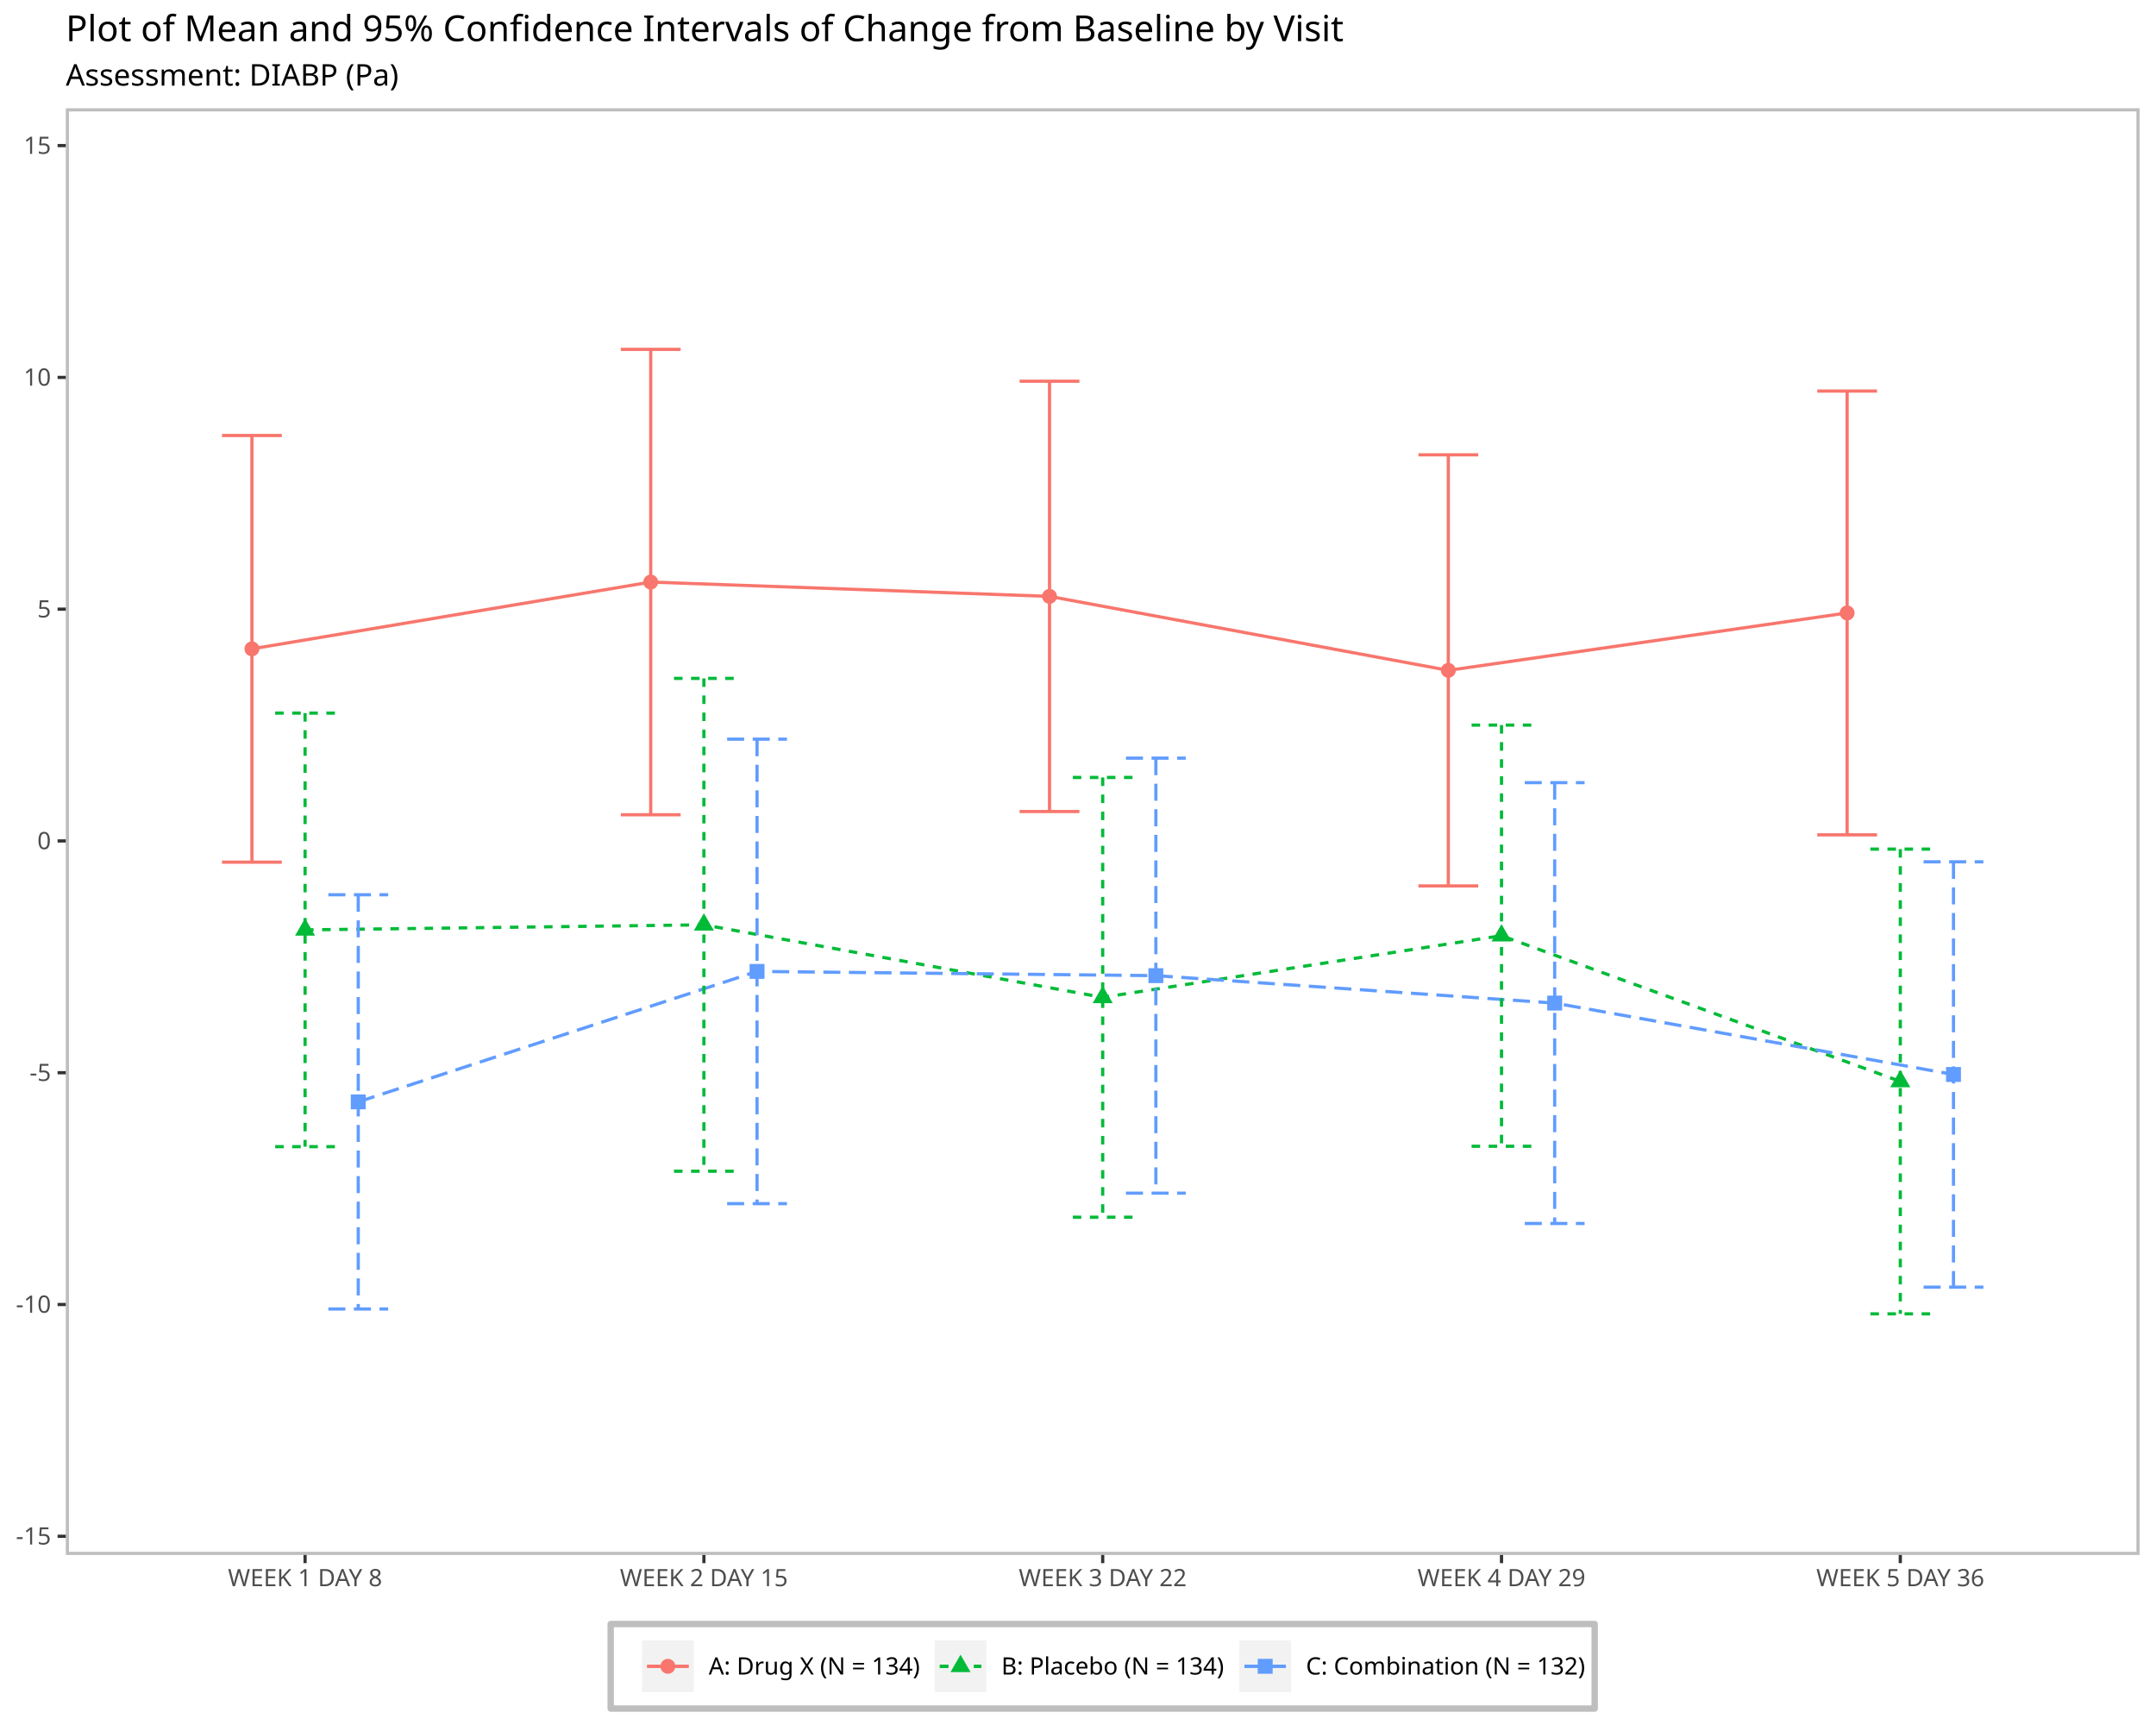
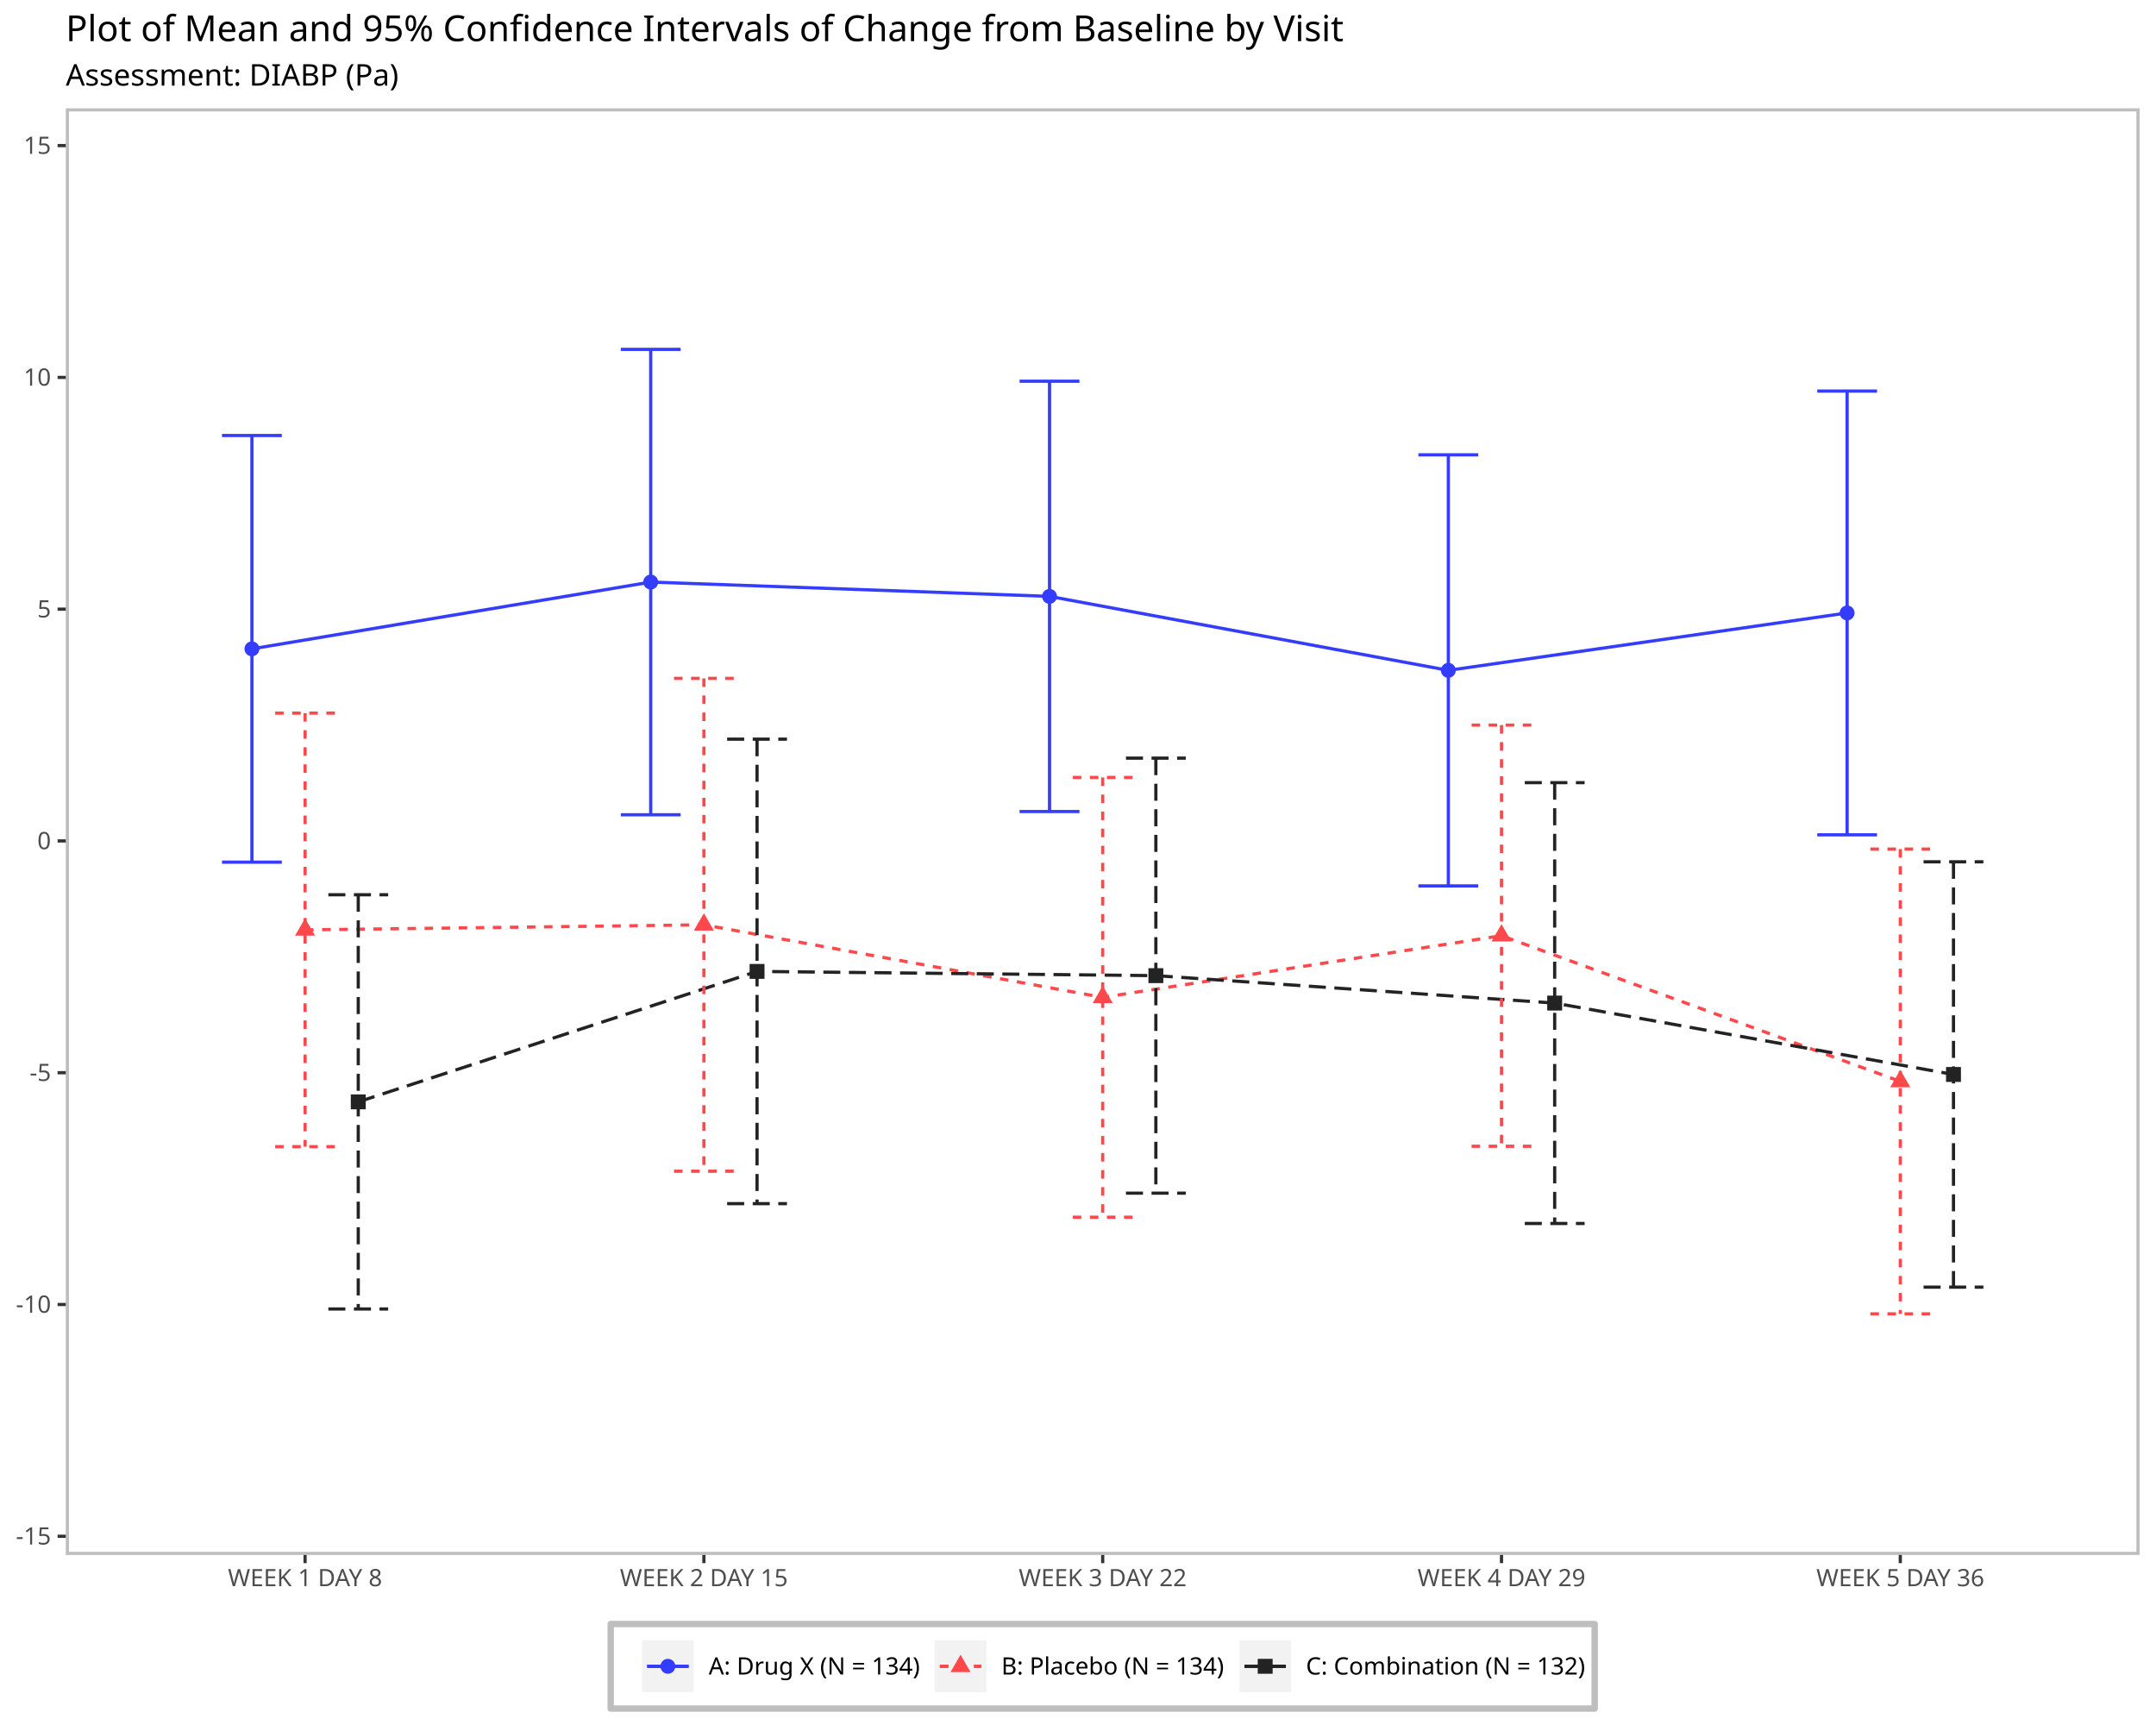
<svg xmlns="http://www.w3.org/2000/svg" class="svglite" data-engine-version="2.0" width="720.00pt" height="576.00pt" viewBox="0 0 720.00 576.00">
  <defs>
    <style type="text/css">
    .svglite line, .svglite polyline, .svglite polygon, .svglite path, .svglite rect, .svglite circle {
      fill: none;
      stroke: #000000;
      stroke-linecap: round;
      stroke-linejoin: round;
      stroke-miterlimit: 10.00;
    }
  </style>
  </defs>
  <rect width="100%" height="100%" style="stroke: none; fill: #FFFFFF;" />
  <defs>
    <clipPath id="cpMC4wMHw3MjAuMDB8MC4wMHw1NzYuMDA=">
      <rect x="0.00" y="0.00" width="720.00" height="576.00" />
    </clipPath>
  </defs>
  <g clip-path="url(#cpMC4wMHw3MjAuMDB8MC4wMHw1NzYuMDA=)">
    <rect x="0.00" y="0.00" width="720.00" height="576.00" style="stroke-width: 1.07; stroke: #FFFFFF; fill: #FFFFFF;" />
  </g>
  <defs>
    <clipPath id="cpMjEuOTd8NzE0LjUyfDM2LjE1fDUxOS4yMg==">
      <rect x="21.97" y="36.15" width="692.55" height="483.08" />
    </clipPath>
  </defs>
  <g clip-path="url(#cpMjEuOTd8NzE0LjUyfDM2LjE1fDUxOS4yMg==)">
-     <circle cx="84.13" cy="216.66" r="2.49" style="stroke-width: 0.71; stroke: none; fill: #F8766D;" />
-     <circle cx="217.31" cy="194.36" r="2.49" style="stroke-width: 0.71; stroke: none; fill: #F8766D;" />
-     <circle cx="350.49" cy="199.14" r="2.49" style="stroke-width: 0.71; stroke: none; fill: #F8766D;" />
-     <circle cx="483.67" cy="223.84" r="2.49" style="stroke-width: 0.71; stroke: none; fill: #F8766D;" />
-     <circle cx="616.85" cy="204.67" r="2.49" style="stroke-width: 0.71; stroke: none; fill: #F8766D;" />
-     <polygon points="101.88,306.63 105.23,312.43 98.53,312.43 " style="stroke-width: 0.71; stroke: none; fill: #00BA38;" />
-     <polygon points="235.07,304.94 238.42,310.74 231.71,310.74 " style="stroke-width: 0.71; stroke: none; fill: #00BA38;" />
-     <polygon points="368.25,329.16 371.60,334.96 364.90,334.96 " style="stroke-width: 0.71; stroke: none; fill: #00BA38;" />
-     <polygon points="501.43,308.57 504.78,314.37 498.08,314.37 " style="stroke-width: 0.71; stroke: none; fill: #00BA38;" />
-     <polygon points="634.61,357.24 637.96,363.05 631.26,363.05 " style="stroke-width: 0.71; stroke: none; fill: #00BA38;" />
-     <polygon points="117.15,370.41 122.13,370.41 122.13,365.44 117.15,365.44 " style="stroke-width: 0.71; stroke: none; fill: #619CFF;" />
-     <polygon points="250.33,326.85 255.31,326.85 255.31,321.88 250.33,321.88 " style="stroke-width: 0.71; stroke: none; fill: #619CFF;" />
-     <polygon points="383.52,328.27 388.49,328.27 388.49,323.29 383.52,323.29 " style="stroke-width: 0.71; stroke: none; fill: #619CFF;" />
-     <polygon points="516.70,337.43 521.68,337.43 521.68,332.45 516.70,332.45 " style="stroke-width: 0.71; stroke: none; fill: #619CFF;" />
-     <polygon points="649.88,361.27 654.86,361.27 654.86,356.29 649.88,356.29 " style="stroke-width: 0.71; stroke: none; fill: #619CFF;" />
-     <polyline points="84.13,216.66 217.31,194.36 350.49,199.14 483.67,223.84 616.85,204.67 " style="stroke-width: 1.07; stroke: #F8766D; stroke-linecap: butt;" />
-     <polyline points="101.88,310.50 235.07,308.81 368.25,333.03 501.43,312.44 634.61,361.11 " style="stroke-width: 1.07; stroke: #00BA38; stroke-dasharray: 2.85,2.85; stroke-linecap: butt;" />
-     <polyline points="119.64,367.93 252.82,324.37 386.00,325.78 519.19,334.94 652.37,358.78 " style="stroke-width: 1.07; stroke: #619CFF; stroke-dasharray: 5.69,2.85; stroke-linecap: butt;" />
-     <polyline points="74.14,145.42 94.11,145.42 " style="stroke-width: 1.07; stroke: #F8766D; stroke-linecap: butt;" />
-     <polyline points="84.13,145.42 84.13,287.89 " style="stroke-width: 1.07; stroke: #F8766D; stroke-linecap: butt;" />
-     <polyline points="74.14,287.89 94.11,287.89 " style="stroke-width: 1.07; stroke: #F8766D; stroke-linecap: butt;" />
-     <polyline points="207.32,116.66 227.30,116.66 " style="stroke-width: 1.07; stroke: #F8766D; stroke-linecap: butt;" />
-     <polyline points="217.31,116.66 217.31,272.06 " style="stroke-width: 1.07; stroke: #F8766D; stroke-linecap: butt;" />
-     <polyline points="207.32,272.06 227.30,272.06 " style="stroke-width: 1.07; stroke: #F8766D; stroke-linecap: butt;" />
-     <polyline points="340.50,127.30 360.48,127.30 " style="stroke-width: 1.07; stroke: #F8766D; stroke-linecap: butt;" />
-     <polyline points="350.49,127.30 350.49,270.98 " style="stroke-width: 1.07; stroke: #F8766D; stroke-linecap: butt;" />
-     <polyline points="340.50,270.98 360.48,270.98 " style="stroke-width: 1.07; stroke: #F8766D; stroke-linecap: butt;" />
-     <polyline points="473.68,151.87 493.66,151.87 " style="stroke-width: 1.07; stroke: #F8766D; stroke-linecap: butt;" />
-     <polyline points="483.67,151.87 483.67,295.81 " style="stroke-width: 1.07; stroke: #F8766D; stroke-linecap: butt;" />
-     <polyline points="473.68,295.81 493.66,295.81 " style="stroke-width: 1.07; stroke: #F8766D; stroke-linecap: butt;" />
-     <polyline points="606.87,130.58 626.84,130.58 " style="stroke-width: 1.07; stroke: #F8766D; stroke-linecap: butt;" />
-     <polyline points="616.85,130.58 616.85,278.77 " style="stroke-width: 1.07; stroke: #F8766D; stroke-linecap: butt;" />
-     <polyline points="606.87,278.77 626.84,278.77 " style="stroke-width: 1.07; stroke: #F8766D; stroke-linecap: butt;" />
-     <polyline points="91.89,238.12 111.87,238.12 " style="stroke-width: 1.07; stroke: #00BA38; stroke-dasharray: 2.85,2.85; stroke-linecap: butt;" />
-     <polyline points="101.88,238.12 101.88,382.88 " style="stroke-width: 1.07; stroke: #00BA38; stroke-dasharray: 2.85,2.85; stroke-linecap: butt;" />
-     <polyline points="91.89,382.88 111.87,382.88 " style="stroke-width: 1.07; stroke: #00BA38; stroke-dasharray: 2.85,2.85; stroke-linecap: butt;" />
-     <polyline points="225.08,226.52 245.05,226.52 " style="stroke-width: 1.07; stroke: #00BA38; stroke-dasharray: 2.85,2.85; stroke-linecap: butt;" />
-     <polyline points="235.07,226.52 235.07,391.09 " style="stroke-width: 1.07; stroke: #00BA38; stroke-dasharray: 2.85,2.85; stroke-linecap: butt;" />
-     <polyline points="225.08,391.09 245.05,391.09 " style="stroke-width: 1.07; stroke: #00BA38; stroke-dasharray: 2.85,2.85; stroke-linecap: butt;" />
-     <polyline points="358.26,259.61 378.24,259.61 " style="stroke-width: 1.07; stroke: #00BA38; stroke-dasharray: 2.85,2.85; stroke-linecap: butt;" />
-     <polyline points="368.25,259.61 368.25,406.45 " style="stroke-width: 1.07; stroke: #00BA38; stroke-dasharray: 2.85,2.85; stroke-linecap: butt;" />
-     <polyline points="358.26,406.45 378.24,406.45 " style="stroke-width: 1.07; stroke: #00BA38; stroke-dasharray: 2.85,2.85; stroke-linecap: butt;" />
-     <polyline points="491.44,242.12 511.42,242.12 " style="stroke-width: 1.07; stroke: #00BA38; stroke-dasharray: 2.85,2.85; stroke-linecap: butt;" />
-     <polyline points="501.43,242.12 501.43,382.75 " style="stroke-width: 1.07; stroke: #00BA38; stroke-dasharray: 2.85,2.85; stroke-linecap: butt;" />
-     <polyline points="491.44,382.75 511.42,382.75 " style="stroke-width: 1.07; stroke: #00BA38; stroke-dasharray: 2.85,2.85; stroke-linecap: butt;" />
-     <polyline points="624.62,283.52 644.60,283.52 " style="stroke-width: 1.07; stroke: #00BA38; stroke-dasharray: 2.85,2.85; stroke-linecap: butt;" />
-     <polyline points="634.61,283.52 634.61,438.71 " style="stroke-width: 1.07; stroke: #00BA38; stroke-dasharray: 2.85,2.85; stroke-linecap: butt;" />
-     <polyline points="624.62,438.71 644.60,438.71 " style="stroke-width: 1.07; stroke: #00BA38; stroke-dasharray: 2.85,2.85; stroke-linecap: butt;" />
-     <polyline points="109.65,298.77 129.63,298.77 " style="stroke-width: 1.07; stroke: #619CFF; stroke-dasharray: 5.69,2.85; stroke-linecap: butt;" />
-     <polyline points="119.64,298.77 119.64,437.08 " style="stroke-width: 1.07; stroke: #619CFF; stroke-dasharray: 5.69,2.85; stroke-linecap: butt;" />
-     <polyline points="109.65,437.08 129.63,437.08 " style="stroke-width: 1.07; stroke: #619CFF; stroke-dasharray: 5.69,2.85; stroke-linecap: butt;" />
-     <polyline points="242.83,246.82 262.81,246.82 " style="stroke-width: 1.07; stroke: #619CFF; stroke-dasharray: 5.69,2.85; stroke-linecap: butt;" />
-     <polyline points="252.82,246.82 252.82,401.91 " style="stroke-width: 1.07; stroke: #619CFF; stroke-dasharray: 5.69,2.85; stroke-linecap: butt;" />
-     <polyline points="242.83,401.91 262.81,401.91 " style="stroke-width: 1.07; stroke: #619CFF; stroke-dasharray: 5.69,2.85; stroke-linecap: butt;" />
-     <polyline points="376.02,253.15 395.99,253.15 " style="stroke-width: 1.07; stroke: #619CFF; stroke-dasharray: 5.69,2.85; stroke-linecap: butt;" />
-     <polyline points="386.00,253.15 386.00,398.41 " style="stroke-width: 1.07; stroke: #619CFF; stroke-dasharray: 5.69,2.85; stroke-linecap: butt;" />
-     <polyline points="376.02,398.41 395.99,398.41 " style="stroke-width: 1.07; stroke: #619CFF; stroke-dasharray: 5.69,2.85; stroke-linecap: butt;" />
-     <polyline points="509.20,261.34 529.18,261.34 " style="stroke-width: 1.07; stroke: #619CFF; stroke-dasharray: 5.69,2.85; stroke-linecap: butt;" />
-     <polyline points="519.19,261.34 519.19,408.54 " style="stroke-width: 1.07; stroke: #619CFF; stroke-dasharray: 5.69,2.85; stroke-linecap: butt;" />
-     <polyline points="509.20,408.54 529.18,408.54 " style="stroke-width: 1.07; stroke: #619CFF; stroke-dasharray: 5.69,2.85; stroke-linecap: butt;" />
-     <polyline points="642.38,287.77 662.36,287.77 " style="stroke-width: 1.07; stroke: #619CFF; stroke-dasharray: 5.69,2.85; stroke-linecap: butt;" />
-     <polyline points="652.37,287.77 652.37,429.79 " style="stroke-width: 1.07; stroke: #619CFF; stroke-dasharray: 5.69,2.85; stroke-linecap: butt;" />
-     <polyline points="642.38,429.79 662.36,429.79 " style="stroke-width: 1.07; stroke: #619CFF; stroke-dasharray: 5.69,2.85; stroke-linecap: butt;" />
+     <circle cx="84.13" cy="216.66" r="2.49" style="stroke-width: 0.71; stroke: none; fill: #343CFF;" />
+     <circle cx="217.31" cy="194.36" r="2.49" style="stroke-width: 0.71; stroke: none; fill: #343CFF;" />
+     <circle cx="350.49" cy="199.14" r="2.49" style="stroke-width: 0.71; stroke: none; fill: #343CFF;" />
+     <circle cx="483.67" cy="223.84" r="2.49" style="stroke-width: 0.71; stroke: none; fill: #343CFF;" />
+     <circle cx="616.85" cy="204.67" r="2.49" style="stroke-width: 0.71; stroke: none; fill: #343CFF;" />
+     <polygon points="101.88,306.63 105.23,312.43 98.53,312.43 " style="stroke-width: 0.71; stroke: none; fill: #FF484B;" />
+     <polygon points="235.07,304.94 238.42,310.74 231.71,310.74 " style="stroke-width: 0.71; stroke: none; fill: #FF484B;" />
+     <polygon points="368.25,329.16 371.60,334.96 364.90,334.96 " style="stroke-width: 0.71; stroke: none; fill: #FF484B;" />
+     <polygon points="501.43,308.57 504.78,314.37 498.08,314.37 " style="stroke-width: 0.71; stroke: none; fill: #FF484B;" />
+     <polygon points="634.61,357.24 637.96,363.05 631.26,363.05 " style="stroke-width: 0.71; stroke: none; fill: #FF484B;" />
+     <polygon points="117.15,370.41 122.13,370.41 122.13,365.44 117.15,365.44 " style="stroke-width: 0.71; stroke: none; fill: #232323;" />
+     <polygon points="250.33,326.85 255.31,326.85 255.31,321.88 250.33,321.88 " style="stroke-width: 0.71; stroke: none; fill: #232323;" />
+     <polygon points="383.52,328.27 388.49,328.27 388.49,323.29 383.52,323.29 " style="stroke-width: 0.71; stroke: none; fill: #232323;" />
+     <polygon points="516.70,337.43 521.68,337.43 521.68,332.45 516.70,332.45 " style="stroke-width: 0.71; stroke: none; fill: #232323;" />
+     <polygon points="649.88,361.27 654.86,361.27 654.86,356.29 649.88,356.29 " style="stroke-width: 0.71; stroke: none; fill: #232323;" />
+     <polyline points="84.13,216.66 217.31,194.36 350.49,199.14 483.67,223.84 616.85,204.67 " style="stroke-width: 1.07; stroke: #343CFF; stroke-linecap: butt;" />
+     <polyline points="101.88,310.50 235.07,308.81 368.25,333.03 501.43,312.44 634.61,361.11 " style="stroke-width: 1.07; stroke: #FF484B; stroke-dasharray: 2.85,2.85; stroke-linecap: butt;" />
+     <polyline points="119.64,367.93 252.82,324.37 386.00,325.78 519.19,334.94 652.37,358.78 " style="stroke-width: 1.07; stroke: #232323; stroke-dasharray: 5.69,2.85; stroke-linecap: butt;" />
+     <polyline points="74.14,145.42 94.11,145.42 " style="stroke-width: 1.07; stroke: #343CFF; stroke-linecap: butt;" />
+     <polyline points="84.13,145.42 84.13,287.89 " style="stroke-width: 1.07; stroke: #343CFF; stroke-linecap: butt;" />
+     <polyline points="74.14,287.89 94.11,287.89 " style="stroke-width: 1.07; stroke: #343CFF; stroke-linecap: butt;" />
+     <polyline points="207.32,116.66 227.30,116.66 " style="stroke-width: 1.07; stroke: #343CFF; stroke-linecap: butt;" />
+     <polyline points="217.31,116.66 217.31,272.06 " style="stroke-width: 1.07; stroke: #343CFF; stroke-linecap: butt;" />
+     <polyline points="207.32,272.06 227.30,272.06 " style="stroke-width: 1.07; stroke: #343CFF; stroke-linecap: butt;" />
+     <polyline points="340.50,127.30 360.48,127.30 " style="stroke-width: 1.07; stroke: #343CFF; stroke-linecap: butt;" />
+     <polyline points="350.49,127.30 350.49,270.98 " style="stroke-width: 1.07; stroke: #343CFF; stroke-linecap: butt;" />
+     <polyline points="340.50,270.98 360.48,270.98 " style="stroke-width: 1.07; stroke: #343CFF; stroke-linecap: butt;" />
+     <polyline points="473.68,151.87 493.66,151.87 " style="stroke-width: 1.07; stroke: #343CFF; stroke-linecap: butt;" />
+     <polyline points="483.67,151.87 483.67,295.81 " style="stroke-width: 1.07; stroke: #343CFF; stroke-linecap: butt;" />
+     <polyline points="473.68,295.81 493.66,295.81 " style="stroke-width: 1.07; stroke: #343CFF; stroke-linecap: butt;" />
+     <polyline points="606.87,130.58 626.84,130.58 " style="stroke-width: 1.07; stroke: #343CFF; stroke-linecap: butt;" />
+     <polyline points="616.85,130.58 616.85,278.77 " style="stroke-width: 1.07; stroke: #343CFF; stroke-linecap: butt;" />
+     <polyline points="606.87,278.77 626.84,278.77 " style="stroke-width: 1.07; stroke: #343CFF; stroke-linecap: butt;" />
+     <polyline points="91.89,238.12 111.87,238.12 " style="stroke-width: 1.07; stroke: #FF484B; stroke-dasharray: 2.85,2.85; stroke-linecap: butt;" />
+     <polyline points="101.88,238.12 101.88,382.88 " style="stroke-width: 1.07; stroke: #FF484B; stroke-dasharray: 2.85,2.85; stroke-linecap: butt;" />
+     <polyline points="91.89,382.88 111.87,382.88 " style="stroke-width: 1.07; stroke: #FF484B; stroke-dasharray: 2.85,2.85; stroke-linecap: butt;" />
+     <polyline points="225.08,226.52 245.05,226.52 " style="stroke-width: 1.07; stroke: #FF484B; stroke-dasharray: 2.85,2.85; stroke-linecap: butt;" />
+     <polyline points="235.07,226.52 235.07,391.09 " style="stroke-width: 1.07; stroke: #FF484B; stroke-dasharray: 2.85,2.85; stroke-linecap: butt;" />
+     <polyline points="225.08,391.09 245.05,391.09 " style="stroke-width: 1.07; stroke: #FF484B; stroke-dasharray: 2.85,2.85; stroke-linecap: butt;" />
+     <polyline points="358.26,259.61 378.24,259.61 " style="stroke-width: 1.07; stroke: #FF484B; stroke-dasharray: 2.85,2.85; stroke-linecap: butt;" />
+     <polyline points="368.25,259.61 368.25,406.45 " style="stroke-width: 1.07; stroke: #FF484B; stroke-dasharray: 2.85,2.85; stroke-linecap: butt;" />
+     <polyline points="358.26,406.45 378.24,406.45 " style="stroke-width: 1.07; stroke: #FF484B; stroke-dasharray: 2.85,2.85; stroke-linecap: butt;" />
+     <polyline points="491.44,242.12 511.42,242.12 " style="stroke-width: 1.07; stroke: #FF484B; stroke-dasharray: 2.85,2.85; stroke-linecap: butt;" />
+     <polyline points="501.43,242.12 501.43,382.75 " style="stroke-width: 1.07; stroke: #FF484B; stroke-dasharray: 2.85,2.85; stroke-linecap: butt;" />
+     <polyline points="491.44,382.75 511.42,382.75 " style="stroke-width: 1.07; stroke: #FF484B; stroke-dasharray: 2.85,2.85; stroke-linecap: butt;" />
+     <polyline points="624.62,283.52 644.60,283.52 " style="stroke-width: 1.07; stroke: #FF484B; stroke-dasharray: 2.85,2.85; stroke-linecap: butt;" />
+     <polyline points="634.61,283.52 634.61,438.71 " style="stroke-width: 1.07; stroke: #FF484B; stroke-dasharray: 2.85,2.85; stroke-linecap: butt;" />
+     <polyline points="624.62,438.71 644.60,438.71 " style="stroke-width: 1.07; stroke: #FF484B; stroke-dasharray: 2.85,2.85; stroke-linecap: butt;" />
+     <polyline points="109.65,298.77 129.63,298.77 " style="stroke-width: 1.07; stroke: #232323; stroke-dasharray: 5.69,2.85; stroke-linecap: butt;" />
+     <polyline points="119.64,298.77 119.64,437.08 " style="stroke-width: 1.07; stroke: #232323; stroke-dasharray: 5.69,2.85; stroke-linecap: butt;" />
+     <polyline points="109.65,437.08 129.63,437.08 " style="stroke-width: 1.07; stroke: #232323; stroke-dasharray: 5.69,2.85; stroke-linecap: butt;" />
+     <polyline points="242.83,246.82 262.81,246.82 " style="stroke-width: 1.07; stroke: #232323; stroke-dasharray: 5.69,2.85; stroke-linecap: butt;" />
+     <polyline points="252.82,246.82 252.82,401.91 " style="stroke-width: 1.07; stroke: #232323; stroke-dasharray: 5.69,2.85; stroke-linecap: butt;" />
+     <polyline points="242.83,401.91 262.81,401.91 " style="stroke-width: 1.07; stroke: #232323; stroke-dasharray: 5.69,2.85; stroke-linecap: butt;" />
+     <polyline points="376.02,253.15 395.99,253.15 " style="stroke-width: 1.07; stroke: #232323; stroke-dasharray: 5.69,2.85; stroke-linecap: butt;" />
+     <polyline points="386.00,253.15 386.00,398.41 " style="stroke-width: 1.07; stroke: #232323; stroke-dasharray: 5.69,2.85; stroke-linecap: butt;" />
+     <polyline points="376.02,398.41 395.99,398.41 " style="stroke-width: 1.07; stroke: #232323; stroke-dasharray: 5.69,2.85; stroke-linecap: butt;" />
+     <polyline points="509.20,261.34 529.18,261.34 " style="stroke-width: 1.07; stroke: #232323; stroke-dasharray: 5.69,2.85; stroke-linecap: butt;" />
+     <polyline points="519.19,261.34 519.19,408.54 " style="stroke-width: 1.07; stroke: #232323; stroke-dasharray: 5.69,2.85; stroke-linecap: butt;" />
+     <polyline points="509.20,408.54 529.18,408.54 " style="stroke-width: 1.07; stroke: #232323; stroke-dasharray: 5.69,2.85; stroke-linecap: butt;" />
+     <polyline points="642.38,287.77 662.36,287.77 " style="stroke-width: 1.07; stroke: #232323; stroke-dasharray: 5.69,2.85; stroke-linecap: butt;" />
+     <polyline points="652.37,287.77 652.37,429.79 " style="stroke-width: 1.07; stroke: #232323; stroke-dasharray: 5.69,2.85; stroke-linecap: butt;" />
+     <polyline points="642.38,429.79 662.36,429.79 " style="stroke-width: 1.07; stroke: #232323; stroke-dasharray: 5.69,2.85; stroke-linecap: butt;" />
    <rect x="21.97" y="36.15" width="692.55" height="483.08" style="stroke-width: 2.13; stroke: #BEBEBE;" />
  </g>
  <g clip-path="url(#cpMC4wMHw3MjAuMDB8MC4wMHw1NzYuMDA=)">
    <text x="17.04" y="515.73" text-anchor="end" style="font-size: 8.00px; fill: #4D4D4D; font-family: sans;" textLength="11.56px" lengthAdjust="spacingAndGlyphs">-15</text>
    <text x="17.04" y="438.34" text-anchor="end" style="font-size: 8.00px; fill: #4D4D4D; font-family: sans;" textLength="11.56px" lengthAdjust="spacingAndGlyphs">-10</text>
    <text x="17.04" y="360.95" text-anchor="end" style="font-size: 8.00px; fill: #4D4D4D; font-family: sans;" textLength="7.11px" lengthAdjust="spacingAndGlyphs">-5</text>
    <text x="17.04" y="283.55" text-anchor="end" style="font-size: 8.00px; fill: #4D4D4D; font-family: sans;" textLength="4.45px" lengthAdjust="spacingAndGlyphs">0</text>
    <text x="17.04" y="206.16" text-anchor="end" style="font-size: 8.00px; fill: #4D4D4D; font-family: sans;" textLength="4.45px" lengthAdjust="spacingAndGlyphs">5</text>
    <text x="17.04" y="128.77" text-anchor="end" style="font-size: 8.00px; fill: #4D4D4D; font-family: sans;" textLength="8.90px" lengthAdjust="spacingAndGlyphs">10</text>
    <text x="17.04" y="51.38" text-anchor="end" style="font-size: 8.00px; fill: #4D4D4D; font-family: sans;" textLength="8.90px" lengthAdjust="spacingAndGlyphs">15</text>
    <polyline points="19.23,512.98 21.97,512.98 " style="stroke-width: 1.07; stroke: #333333; stroke-linecap: butt;" />
    <polyline points="19.23,435.59 21.97,435.59 " style="stroke-width: 1.07; stroke: #333333; stroke-linecap: butt;" />
    <polyline points="19.23,358.19 21.97,358.19 " style="stroke-width: 1.07; stroke: #333333; stroke-linecap: butt;" />
    <polyline points="19.23,280.80 21.97,280.80 " style="stroke-width: 1.07; stroke: #333333; stroke-linecap: butt;" />
    <polyline points="19.23,203.41 21.97,203.41 " style="stroke-width: 1.07; stroke: #333333; stroke-linecap: butt;" />
    <polyline points="19.23,126.02 21.97,126.02 " style="stroke-width: 1.07; stroke: #333333; stroke-linecap: butt;" />
    <polyline points="19.23,48.62 21.97,48.62 " style="stroke-width: 1.07; stroke: #333333; stroke-linecap: butt;" />
    <polyline points="101.88,521.96 101.88,519.22 " style="stroke-width: 1.07; stroke: #333333; stroke-linecap: butt;" />
    <polyline points="235.07,521.96 235.07,519.22 " style="stroke-width: 1.07; stroke: #333333; stroke-linecap: butt;" />
    <polyline points="368.25,521.96 368.25,519.22 " style="stroke-width: 1.07; stroke: #333333; stroke-linecap: butt;" />
    <polyline points="501.43,521.96 501.43,519.22 " style="stroke-width: 1.07; stroke: #333333; stroke-linecap: butt;" />
    <polyline points="634.61,521.96 634.61,519.22 " style="stroke-width: 1.07; stroke: #333333; stroke-linecap: butt;" />
    <text x="101.88" y="529.66" text-anchor="middle" style="font-size: 8.00px; fill: #4D4D4D; font-family: sans;" textLength="55.58px" lengthAdjust="spacingAndGlyphs">WEEK 1 DAY 8</text>
    <text x="235.07" y="529.66" text-anchor="middle" style="font-size: 8.00px; fill: #4D4D4D; font-family: sans;" textLength="60.03px" lengthAdjust="spacingAndGlyphs">WEEK 2 DAY 15</text>
    <text x="368.25" y="529.66" text-anchor="middle" style="font-size: 8.00px; fill: #4D4D4D; font-family: sans;" textLength="60.03px" lengthAdjust="spacingAndGlyphs">WEEK 3 DAY 22</text>
    <text x="501.43" y="529.66" text-anchor="middle" style="font-size: 8.00px; fill: #4D4D4D; font-family: sans;" textLength="60.03px" lengthAdjust="spacingAndGlyphs">WEEK 4 DAY 29</text>
    <text x="634.61" y="529.66" text-anchor="middle" style="font-size: 8.00px; fill: #4D4D4D; font-family: sans;" textLength="60.03px" lengthAdjust="spacingAndGlyphs">WEEK 5 DAY 36</text>
    <rect x="203.94" y="542.28" width="328.61" height="28.24" style="stroke-width: 2.13; stroke: #BEBEBE;" />
    <rect x="214.40" y="547.76" width="17.28" height="17.28" style="stroke-width: 1.07; stroke: none; fill: #F2F2F2;" />
-     <circle cx="223.04" cy="556.40" r="2.49" style="stroke-width: 0.71; stroke: none; fill: #F8766D;" />
-     <line x1="216.13" y1="556.40" x2="229.96" y2="556.40" style="stroke-width: 1.07; stroke: #F8766D; stroke-linecap: butt;" />
-     <line x1="216.13" y1="556.40" x2="229.96" y2="556.40" style="stroke-width: 1.07; stroke: #F8766D; stroke-linecap: butt;" />
+     <circle cx="223.04" cy="556.40" r="2.49" style="stroke-width: 0.71; stroke: none; fill: #343CFF;" />
+     <line x1="216.13" y1="556.40" x2="229.96" y2="556.40" style="stroke-width: 1.07; stroke: #343CFF; stroke-linecap: butt;" />
+     <line x1="216.13" y1="556.40" x2="229.96" y2="556.40" style="stroke-width: 1.07; stroke: #343CFF; stroke-linecap: butt;" />
    <rect x="312.13" y="547.76" width="17.28" height="17.28" style="stroke-width: 1.07; stroke: none; fill: #F2F2F2;" />
-     <polygon points="320.77,552.53 324.12,558.34 317.42,558.34 " style="stroke-width: 0.71; stroke: none; fill: #00BA38;" />
-     <line x1="313.86" y1="556.40" x2="327.68" y2="556.40" style="stroke-width: 1.07; stroke: #00BA38; stroke-dasharray: 2.85,2.85; stroke-linecap: butt;" />
-     <line x1="313.86" y1="556.40" x2="327.68" y2="556.40" style="stroke-width: 1.07; stroke: #00BA38; stroke-dasharray: 2.85,2.85; stroke-linecap: butt;" />
+     <polygon points="320.77,552.53 324.12,558.34 317.42,558.34 " style="stroke-width: 0.71; stroke: none; fill: #FF484B;" />
+     <line x1="313.86" y1="556.40" x2="327.68" y2="556.40" style="stroke-width: 1.07; stroke: #FF484B; stroke-dasharray: 2.85,2.85; stroke-linecap: butt;" />
+     <line x1="313.86" y1="556.40" x2="327.68" y2="556.40" style="stroke-width: 1.07; stroke: #FF484B; stroke-dasharray: 2.85,2.85; stroke-linecap: butt;" />
    <rect x="413.87" y="547.76" width="17.28" height="17.28" style="stroke-width: 1.07; stroke: none; fill: #F2F2F2;" />
-     <polygon points="420.02,558.89 425.00,558.89 425.00,553.91 420.02,553.91 " style="stroke-width: 0.71; stroke: none; fill: #619CFF;" />
-     <line x1="415.60" y1="556.40" x2="429.42" y2="556.40" style="stroke-width: 1.07; stroke: #619CFF; stroke-dasharray: 5.69,2.85; stroke-linecap: butt;" />
-     <line x1="415.60" y1="556.40" x2="429.42" y2="556.40" style="stroke-width: 1.07; stroke: #619CFF; stroke-dasharray: 5.69,2.85; stroke-linecap: butt;" />
+     <polygon points="420.02,558.89 425.00,558.89 425.00,553.91 420.02,553.91 " style="stroke-width: 0.71; stroke: none; fill: #232323;" />
+     <line x1="415.60" y1="556.40" x2="429.42" y2="556.40" style="stroke-width: 1.07; stroke: #232323; stroke-dasharray: 5.69,2.85; stroke-linecap: butt;" />
+     <line x1="415.60" y1="556.40" x2="429.42" y2="556.40" style="stroke-width: 1.07; stroke: #232323; stroke-dasharray: 5.69,2.85; stroke-linecap: butt;" />
    <text x="236.67" y="559.15" style="font-size: 8.00px; font-family: sans;" textLength="70.48px" lengthAdjust="spacingAndGlyphs">A: Drug X (N = 134)</text>
    <text x="334.39" y="559.15" style="font-size: 8.00px; font-family: sans;" textLength="74.50px" lengthAdjust="spacingAndGlyphs">B: Placebo (N = 134)</text>
    <text x="436.13" y="559.15" style="font-size: 8.00px; font-family: sans;" textLength="90.94px" lengthAdjust="spacingAndGlyphs">C: Combination (N = 132)</text>
    <text x="21.97" y="28.59" style="font-size: 10.00px; font-family: sans;" textLength="111.73px" lengthAdjust="spacingAndGlyphs">Assessment: DIABP (Pa)</text>
    <text x="21.97" y="13.74" style="font-size: 12.00px; font-family: sans;" textLength="408.28px" lengthAdjust="spacingAndGlyphs">Plot of Mean and 95% Confidence Intervals of Change from Baseline by Visit</text>
  </g>
</svg>
